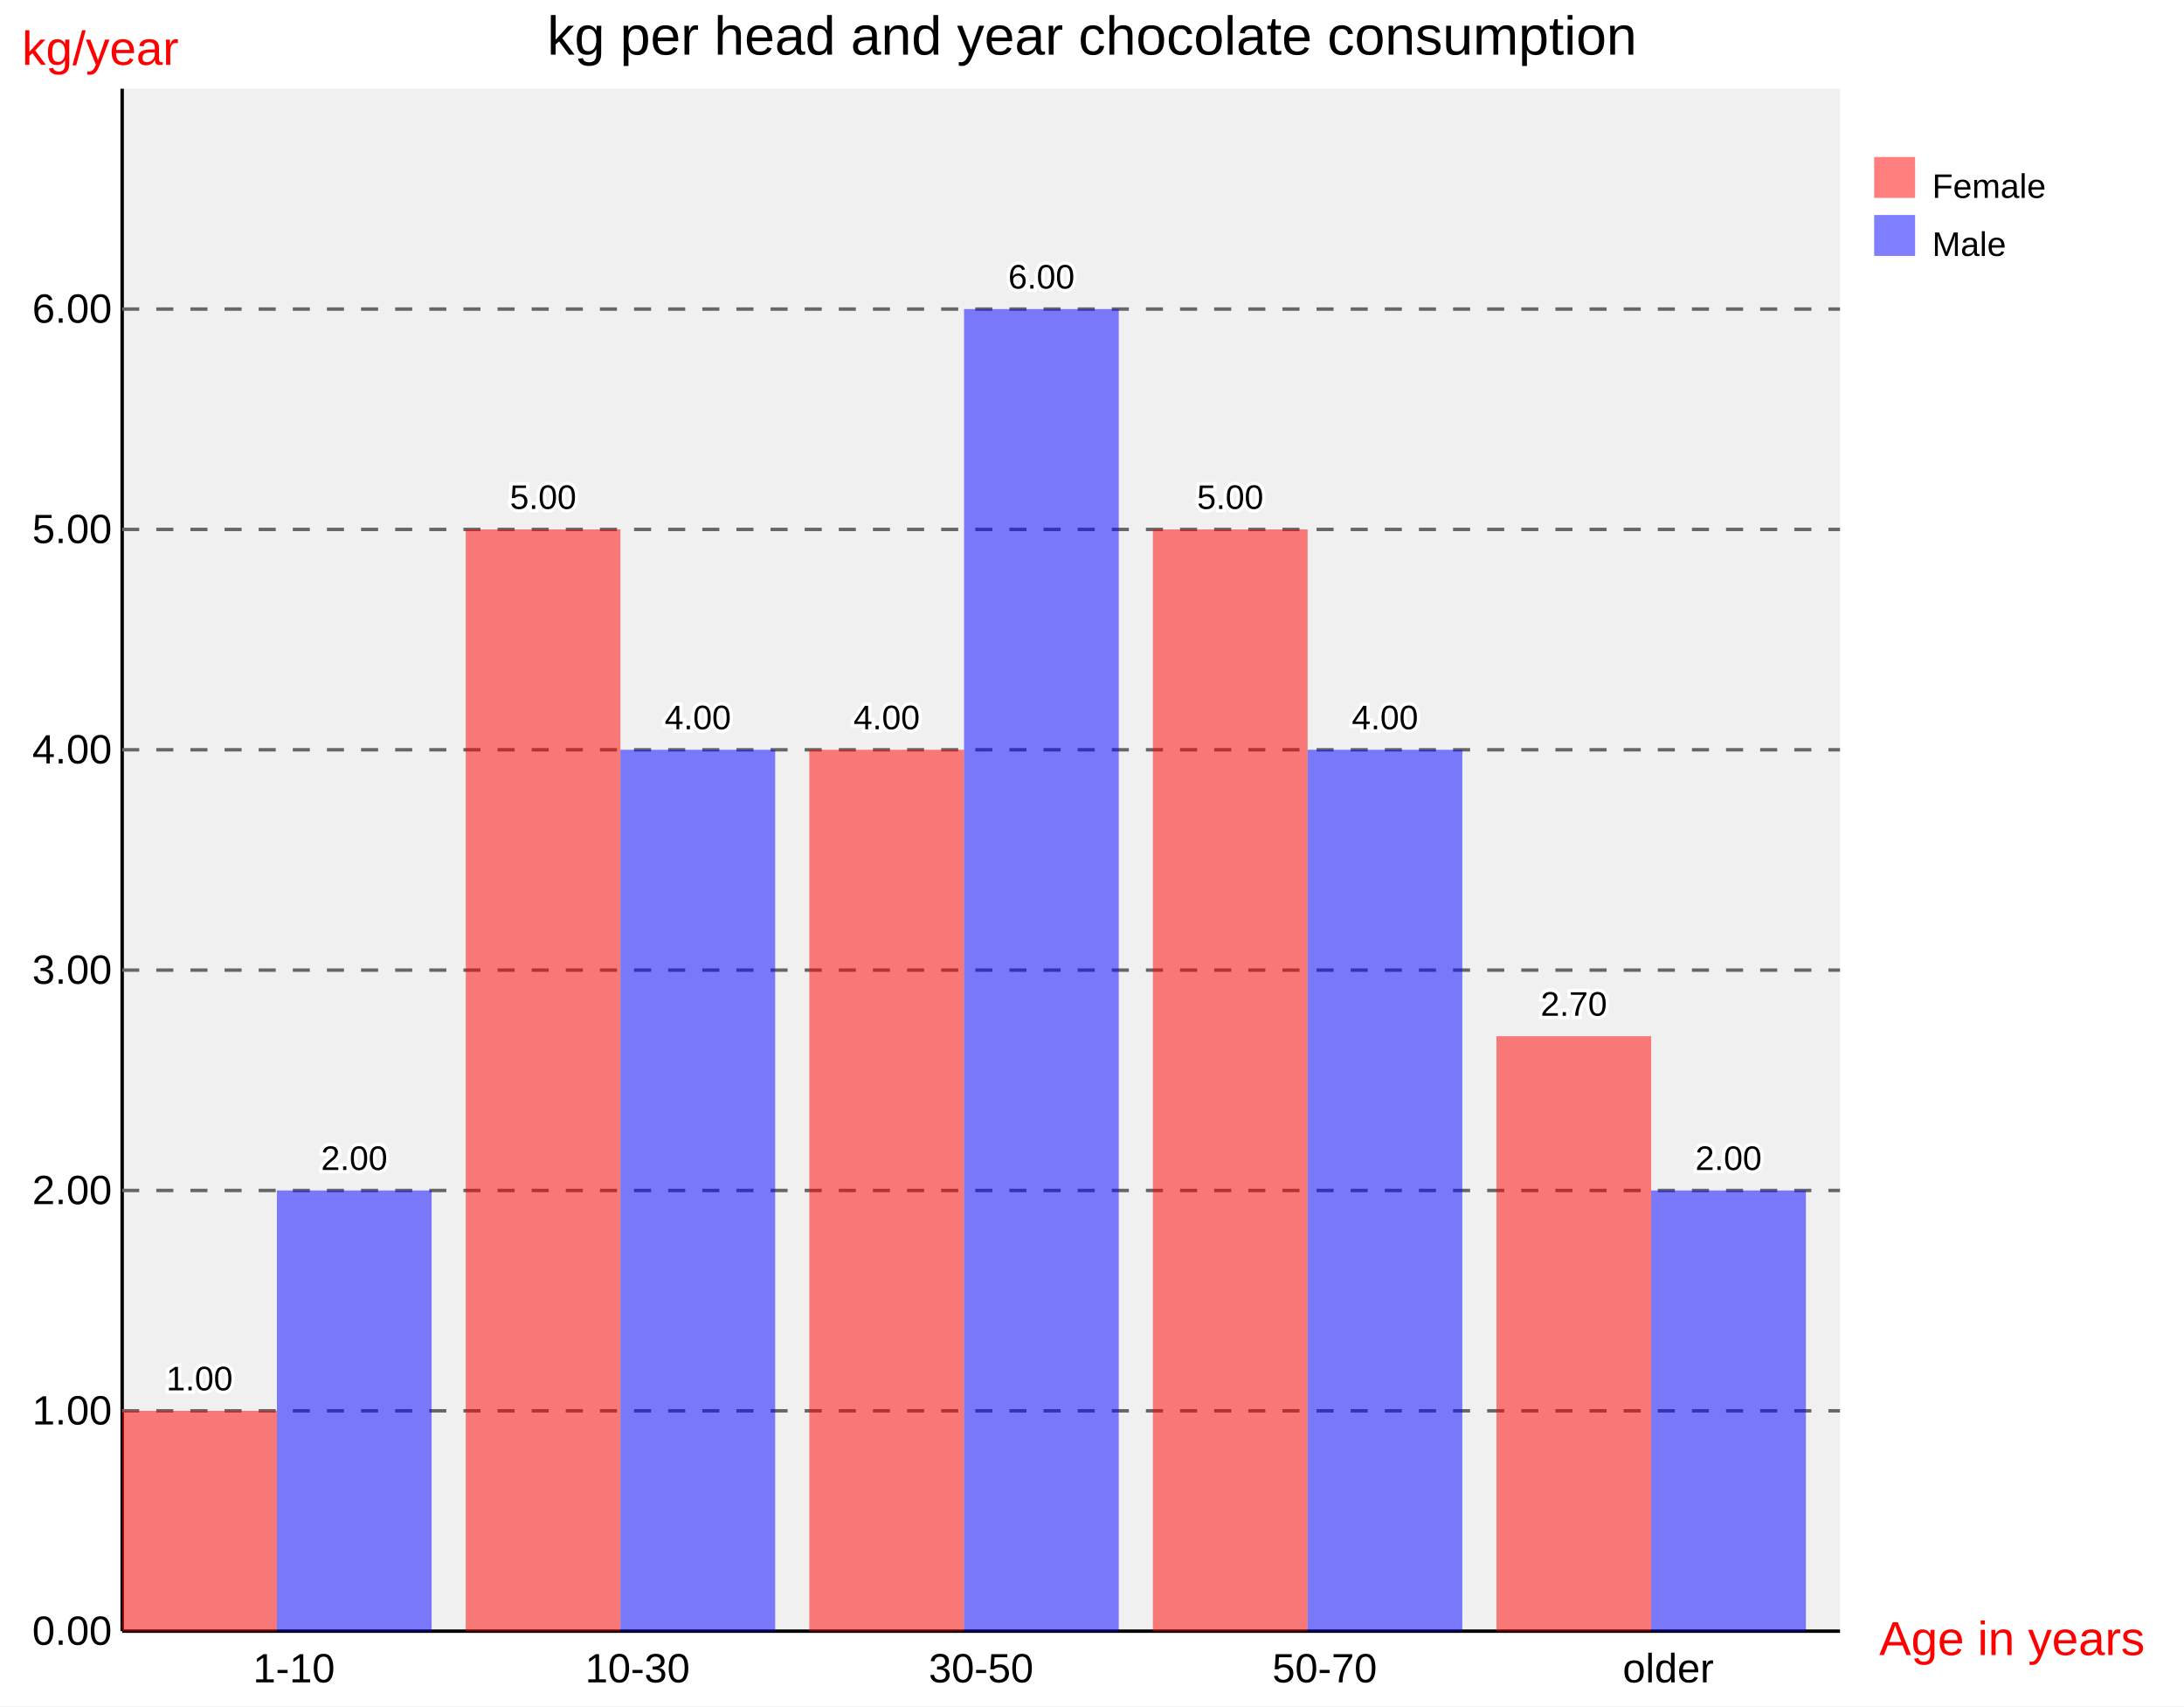
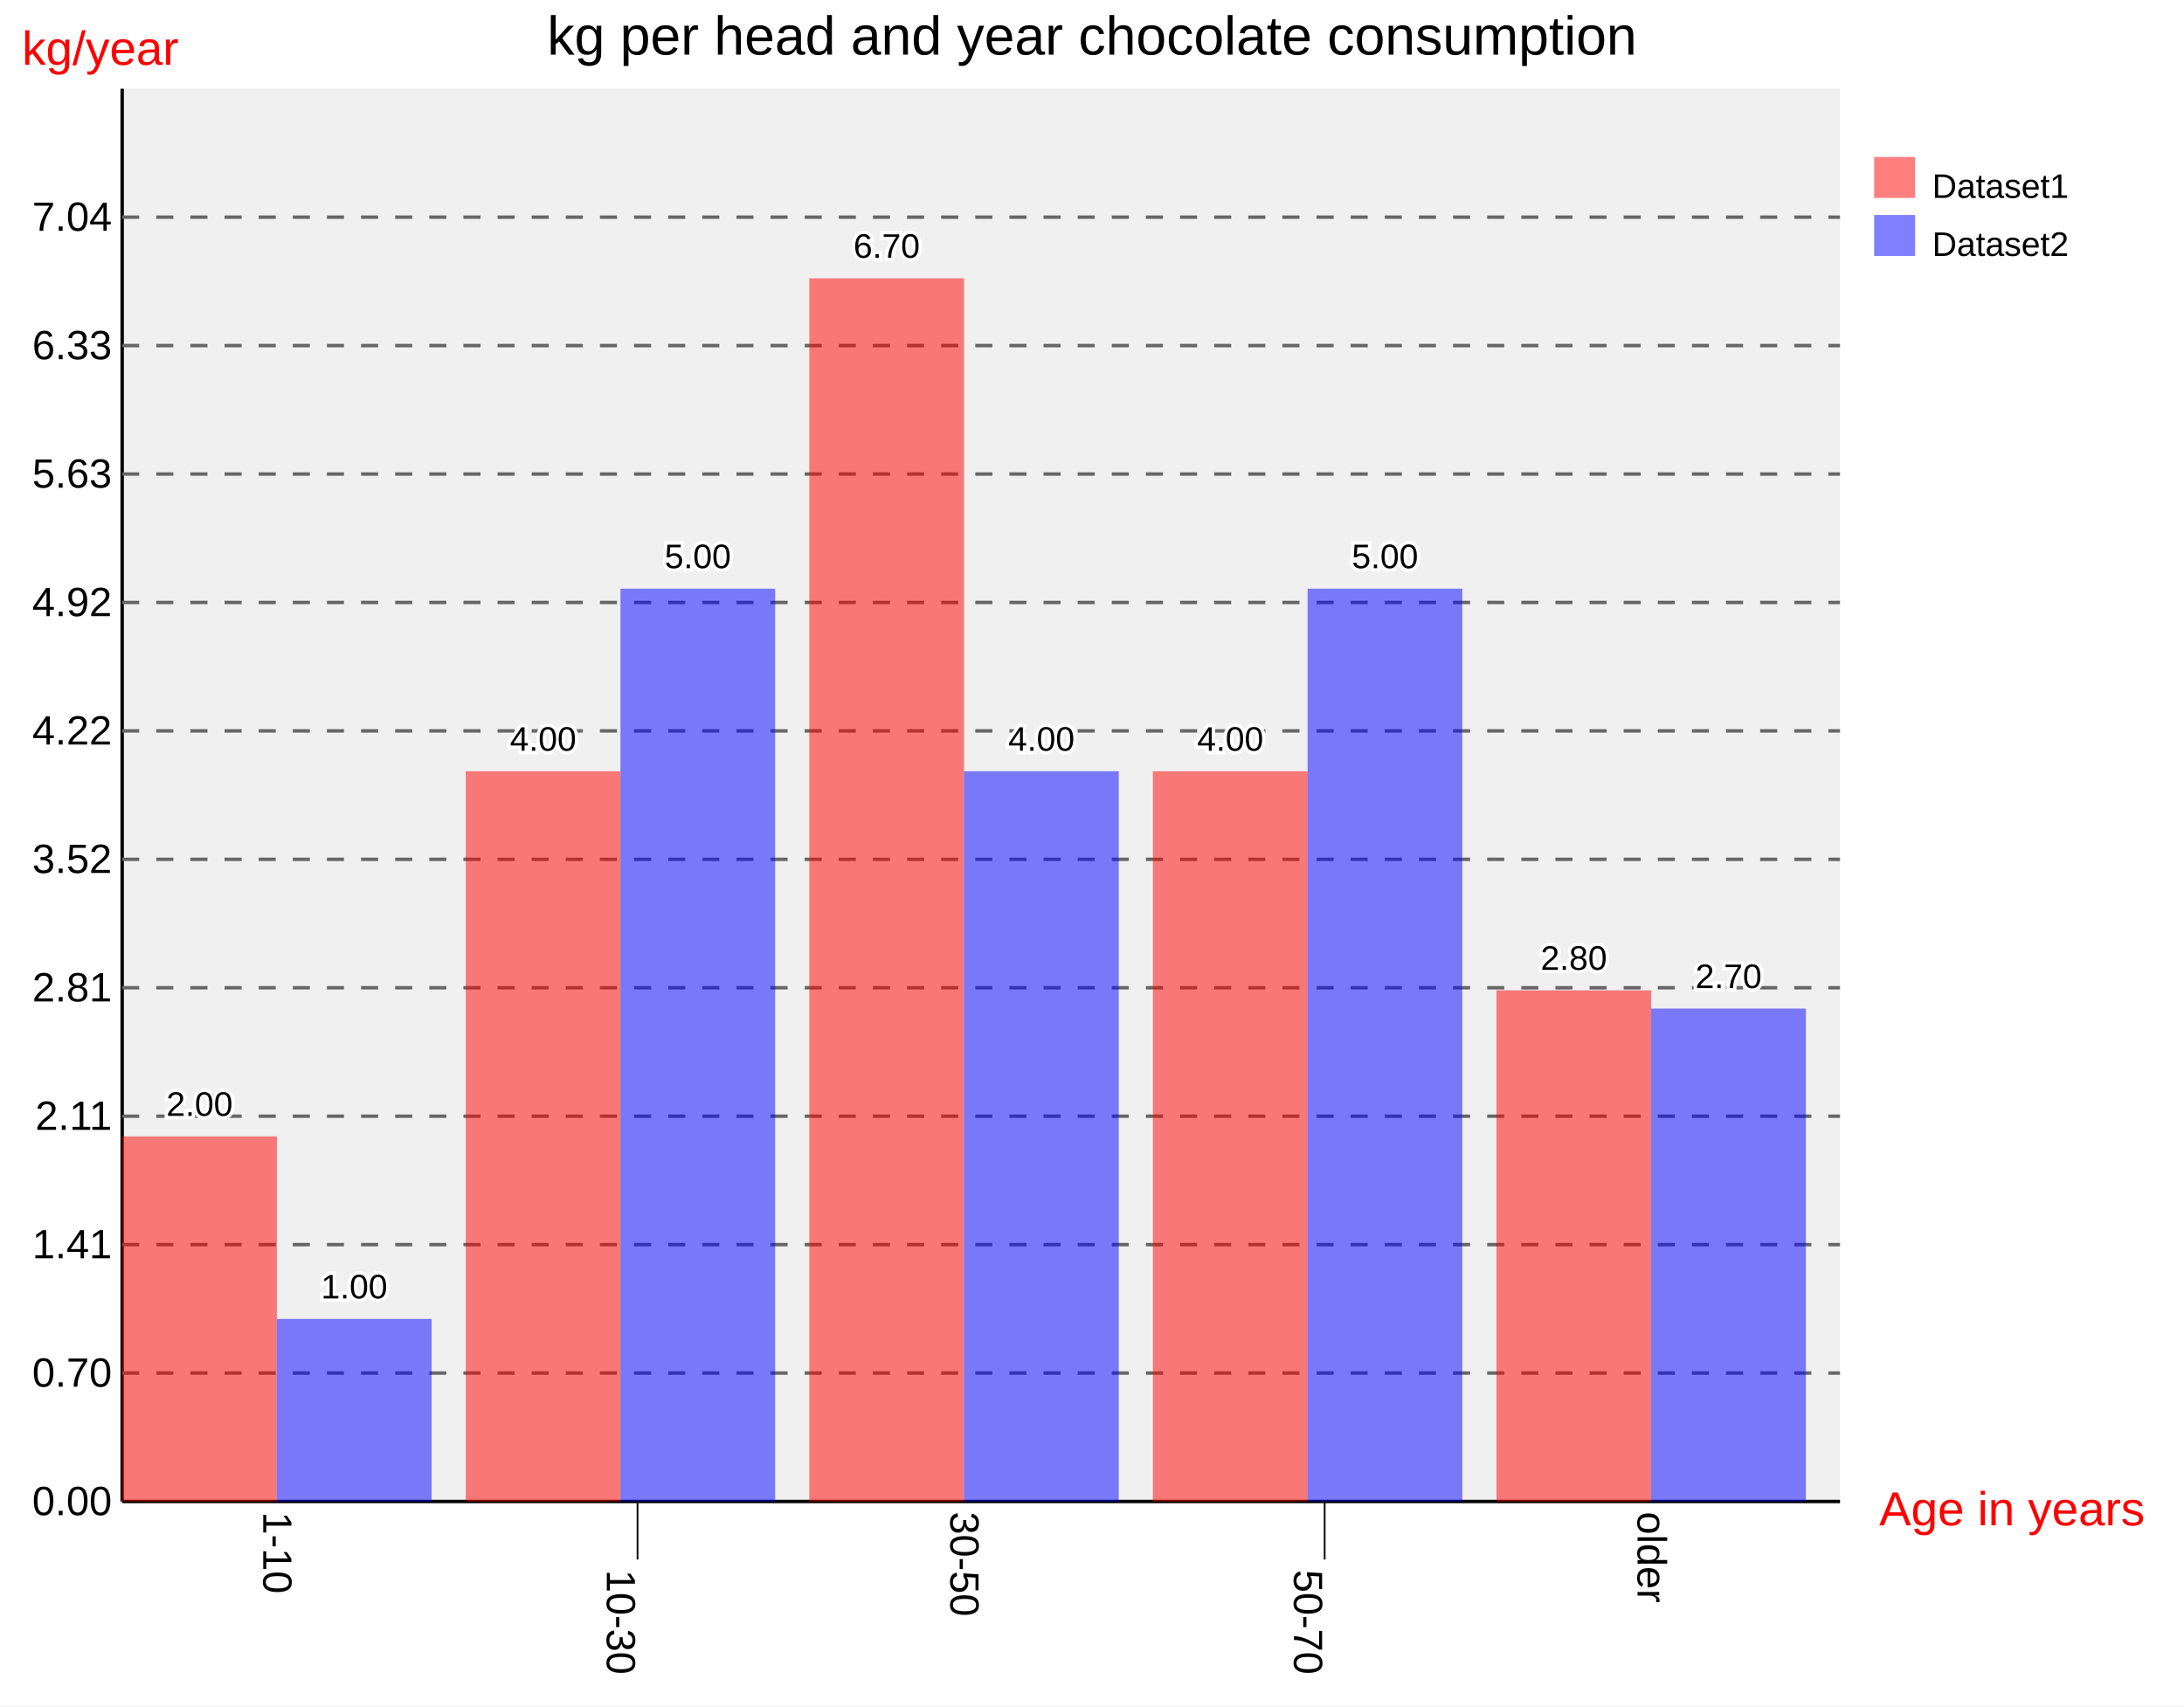
<svg xmlns="http://www.w3.org/2000/svg" width="640" height="500" viewBox="0 0 640 500">
  <defs />
  <rect width="640" height="500" x="0" y="0" class="svgBackground" style="fill:#ffffff;" />
  <g transform="translate( 35.8 26 )">
-     <rect x="0" y="0" width="503.4" height="452" class="graphBackground" style="fill:#f0f0f0;" />
-     <path d="M 0 0 v452" class="axis" id="xAxis" style="stroke: #000000; stroke-width: 1px;" />
-     <path d="M 0 452 h503.4" class="axis" id="yAxis" style="stroke: #000000; stroke-width: 1px;" />
-     <text class="xAxisLabels" x="50.34" y="467" style="text-anchor: middle; fill: #000000; font-size: 12px; font-family: &quot;Arial&quot;, sans-serif; font-weight: normal;text-anchor: middle">1-10</text>
-     <text class="xAxisLabels" x="151.02" y="467" style="text-anchor: middle; fill: #000000; font-size: 12px; font-family: &quot;Arial&quot;, sans-serif; font-weight: normal;text-anchor: middle">10-30</text>
-     <text class="xAxisLabels" x="251.7" y="467" style="text-anchor: middle; fill: #000000; font-size: 12px; font-family: &quot;Arial&quot;, sans-serif; font-weight: normal;text-anchor: middle">30-50</text>
-     <text class="xAxisLabels" x="352.38" y="467" style="text-anchor: middle; fill: #000000; font-size: 12px; font-family: &quot;Arial&quot;, sans-serif; font-weight: normal;text-anchor: middle">50-70</text>
-     <text class="xAxisLabels" x="453.06" y="467" style="text-anchor: middle; fill: #000000; font-size: 12px; font-family: &quot;Arial&quot;, sans-serif; font-weight: normal;text-anchor: middle">older</text>
-     <text x="-3" y="456.0" class="yAxisLabels" style="text-anchor: end; fill: #000000; font-size: 12px; font-family: &quot;Arial&quot;, sans-serif; font-weight: normal;text-anchor: end">0.00</text>
-     <text x="-3" y="391.429" class="yAxisLabels" style="text-anchor: end; fill: #000000; font-size: 12px; font-family: &quot;Arial&quot;, sans-serif; font-weight: normal;text-anchor: end">1.00</text>
-     <path d="M0 387.429 h503.4" class="guideLines" style="stroke: #666666; stroke-width: 1px; stroke-dasharray: 5 5;" />
-     <text x="-3" y="326.857" class="yAxisLabels" style="text-anchor: end; fill: #000000; font-size: 12px; font-family: &quot;Arial&quot;, sans-serif; font-weight: normal;text-anchor: end">2.00</text>
-     <path d="M0 322.857 h503.4" class="guideLines" style="stroke: #666666; stroke-width: 1px; stroke-dasharray: 5 5;" />
-     <text x="-3" y="262.286" class="yAxisLabels" style="text-anchor: end; fill: #000000; font-size: 12px; font-family: &quot;Arial&quot;, sans-serif; font-weight: normal;text-anchor: end">3.00</text>
-     <path d="M0 258.286 h503.4" class="guideLines" style="stroke: #666666; stroke-width: 1px; stroke-dasharray: 5 5;" />
-     <text x="-3" y="197.714" class="yAxisLabels" style="text-anchor: end; fill: #000000; font-size: 12px; font-family: &quot;Arial&quot;, sans-serif; font-weight: normal;text-anchor: end">4.00</text>
-     <path d="M0 193.714 h503.4" class="guideLines" style="stroke: #666666; stroke-width: 1px; stroke-dasharray: 5 5;" />
-     <text x="-3" y="133.143" class="yAxisLabels" style="text-anchor: end; fill: #000000; font-size: 12px; font-family: &quot;Arial&quot;, sans-serif; font-weight: normal;text-anchor: end">5.00</text>
-     <path d="M0 129.143 h503.4" class="guideLines" style="stroke: #666666; stroke-width: 1px; stroke-dasharray: 5 5;" />
-     <text x="-3" y="68.571" class="yAxisLabels" style="text-anchor: end; fill: #000000; font-size: 12px; font-family: &quot;Arial&quot;, sans-serif; font-weight: normal;text-anchor: end">6.00</text>
-     <path d="M0 64.571 h503.4" class="guideLines" style="stroke: #666666; stroke-width: 1px; stroke-dasharray: 5 5;" />
-     <rect x="0.0" y="387.429" width="45.34" height="64.571" class="fill1" style="fill: #ff0000; fill-opacity: 0.5; stroke: none; stroke-width: 0.5px;" />
-     <rect x="45.34" y="322.857" width="45.34" height="129.143" class="fill2" style="fill: #0000ff; fill-opacity: 0.5; stroke: none; stroke-width: 1px;" />
-     <rect x="100.68" y="129.143" width="45.34" height="322.857" class="fill1" style="fill: #ff0000; fill-opacity: 0.5; stroke: none; stroke-width: 0.5px;" />
-     <rect x="146.02" y="193.714" width="45.34" height="258.286" class="fill2" style="fill: #0000ff; fill-opacity: 0.5; stroke: none; stroke-width: 1px;" />
-     <rect x="201.36" y="193.714" width="45.34" height="258.286" class="fill1" style="fill: #ff0000; fill-opacity: 0.5; stroke: none; stroke-width: 0.5px;" />
-     <rect x="246.7" y="64.571" width="45.34" height="387.429" class="fill2" style="fill: #0000ff; fill-opacity: 0.5; stroke: none; stroke-width: 1px;" />
-     <rect x="302.04" y="129.143" width="45.34" height="322.857" class="fill1" style="fill: #ff0000; fill-opacity: 0.5; stroke: none; stroke-width: 0.5px;" />
-     <rect x="347.38" y="193.714" width="45.34" height="258.286" class="fill2" style="fill: #0000ff; fill-opacity: 0.5; stroke: none; stroke-width: 1px;" />
-     <rect x="402.72" y="277.657" width="45.34" height="174.343" class="fill1" style="fill: #ff0000; fill-opacity: 0.5; stroke: none; stroke-width: 0.5px;" />
-     <rect x="448.06" y="322.857" width="45.34" height="129.143" class="fill2" style="fill: #0000ff; fill-opacity: 0.5; stroke: none; stroke-width: 1px;" />
+     <rect x="0" y="0" width="503.4" height="414.0" class="graphBackground" style="fill:#f0f0f0;" />
+     <path d="M 0 0 v414.0" class="axis" id="xAxis" style="stroke: #000000; stroke-width: 1px;" />
+     <path d="M 0 414.0 h503.4" class="axis" id="yAxis" style="stroke: #000000; stroke-width: 1px;" />
+     <text class="xAxisLabels" x="50.34" y="429.0" transform="rotate( 90 50.34 417.0 ) translate( 0 -3 )" style="text-anchor: middle; fill: #000000; font-size: 12px; font-family: &quot;Arial&quot;, sans-serif; font-weight: normal;text-anchor: start">1-10</text>
+     <text class="xAxisLabels" x="151.02" y="446.0" transform="rotate( 90 151.02 434.0 ) translate( 0 -3 )" style="text-anchor: middle; fill: #000000; font-size: 12px; font-family: &quot;Arial&quot;, sans-serif; font-weight: normal;text-anchor: start">10-30</text>
+     <path d="M151.02 414.0 v17" class="staggerGuideLine" style="fill: none; stroke: #000000; stroke-width: 0.5px;" />
+     <text class="xAxisLabels" x="251.7" y="429.0" transform="rotate( 90 251.7 417.0 ) translate( 0 -3 )" style="text-anchor: middle; fill: #000000; font-size: 12px; font-family: &quot;Arial&quot;, sans-serif; font-weight: normal;text-anchor: start">30-50</text>
+     <text class="xAxisLabels" x="352.38" y="446.0" transform="rotate( 90 352.38 434.0 ) translate( 0 -3 )" style="text-anchor: middle; fill: #000000; font-size: 12px; font-family: &quot;Arial&quot;, sans-serif; font-weight: normal;text-anchor: start">50-70</text>
+     <path d="M352.38 414.0 v17" class="staggerGuideLine" style="fill: none; stroke: #000000; stroke-width: 0.5px;" />
+     <text class="xAxisLabels" x="453.06" y="429.0" transform="rotate( 90 453.06 417.0 ) translate( 0 -3 )" style="text-anchor: middle; fill: #000000; font-size: 12px; font-family: &quot;Arial&quot;, sans-serif; font-weight: normal;text-anchor: start">older</text>
+     <text x="-3" y="418.0" class="yAxisLabels" style="text-anchor: end; fill: #000000; font-size: 12px; font-family: &quot;Arial&quot;, sans-serif; font-weight: normal;text-anchor: end">0.00</text>
+     <text x="-3" y="380.364" class="yAxisLabels" style="text-anchor: end; fill: #000000; font-size: 12px; font-family: &quot;Arial&quot;, sans-serif; font-weight: normal;text-anchor: end">0.70</text>
+     <path d="M0 376.364 h503.4" class="guideLines" style="stroke: #666666; stroke-width: 1px; stroke-dasharray: 5 5;" />
+     <text x="-3" y="342.727" class="yAxisLabels" style="text-anchor: end; fill: #000000; font-size: 12px; font-family: &quot;Arial&quot;, sans-serif; font-weight: normal;text-anchor: end">1.41</text>
+     <path d="M0 338.727 h503.4" class="guideLines" style="stroke: #666666; stroke-width: 1px; stroke-dasharray: 5 5;" />
+     <text x="-3" y="305.091" class="yAxisLabels" style="text-anchor: end; fill: #000000; font-size: 12px; font-family: &quot;Arial&quot;, sans-serif; font-weight: normal;text-anchor: end">2.11</text>
+     <path d="M0 301.091 h503.4" class="guideLines" style="stroke: #666666; stroke-width: 1px; stroke-dasharray: 5 5;" />
+     <text x="-3" y="267.455" class="yAxisLabels" style="text-anchor: end; fill: #000000; font-size: 12px; font-family: &quot;Arial&quot;, sans-serif; font-weight: normal;text-anchor: end">2.81</text>
+     <path d="M0 263.455 h503.4" class="guideLines" style="stroke: #666666; stroke-width: 1px; stroke-dasharray: 5 5;" />
+     <text x="-3" y="229.818" class="yAxisLabels" style="text-anchor: end; fill: #000000; font-size: 12px; font-family: &quot;Arial&quot;, sans-serif; font-weight: normal;text-anchor: end">3.52</text>
+     <path d="M0 225.818 h503.4" class="guideLines" style="stroke: #666666; stroke-width: 1px; stroke-dasharray: 5 5;" />
+     <text x="-3" y="192.182" class="yAxisLabels" style="text-anchor: end; fill: #000000; font-size: 12px; font-family: &quot;Arial&quot;, sans-serif; font-weight: normal;text-anchor: end">4.22</text>
+     <path d="M0 188.182 h503.4" class="guideLines" style="stroke: #666666; stroke-width: 1px; stroke-dasharray: 5 5;" />
+     <text x="-3" y="154.545" class="yAxisLabels" style="text-anchor: end; fill: #000000; font-size: 12px; font-family: &quot;Arial&quot;, sans-serif; font-weight: normal;text-anchor: end">4.92</text>
+     <path d="M0 150.545 h503.4" class="guideLines" style="stroke: #666666; stroke-width: 1px; stroke-dasharray: 5 5;" />
+     <text x="-3" y="116.909" class="yAxisLabels" style="text-anchor: end; fill: #000000; font-size: 12px; font-family: &quot;Arial&quot;, sans-serif; font-weight: normal;text-anchor: end">5.63</text>
+     <path d="M0 112.909 h503.4" class="guideLines" style="stroke: #666666; stroke-width: 1px; stroke-dasharray: 5 5;" />
+     <text x="-3" y="79.273" class="yAxisLabels" style="text-anchor: end; fill: #000000; font-size: 12px; font-family: &quot;Arial&quot;, sans-serif; font-weight: normal;text-anchor: end">6.33</text>
+     <path d="M0 75.273 h503.4" class="guideLines" style="stroke: #666666; stroke-width: 1px; stroke-dasharray: 5 5;" />
+     <text x="-3" y="41.636" class="yAxisLabels" style="text-anchor: end; fill: #000000; font-size: 12px; font-family: &quot;Arial&quot;, sans-serif; font-weight: normal;text-anchor: end">7.04</text>
+     <path d="M0 37.636 h503.4" class="guideLines" style="stroke: #666666; stroke-width: 1px; stroke-dasharray: 5 5;" />
+     <rect x="0.0" y="307.003" width="45.34" height="106.997" class="fill1" style="fill: #ff0000; fill-opacity: 0.5; stroke: none; stroke-width: 0.5px;" />
+     <rect x="45.34" y="360.501" width="45.34" height="53.499" class="fill2" style="fill: #0000ff; fill-opacity: 0.5; stroke: none; stroke-width: 1px;" />
+     <rect x="100.68" y="200.005" width="45.34" height="213.995" class="fill1" style="fill: #ff0000; fill-opacity: 0.5; stroke: none; stroke-width: 0.5px;" />
+     <rect x="146.02" y="146.506" width="45.34" height="267.494" class="fill2" style="fill: #0000ff; fill-opacity: 0.5; stroke: none; stroke-width: 1px;" />
+     <rect x="201.36" y="55.558" width="45.34" height="358.442" class="fill1" style="fill: #ff0000; fill-opacity: 0.5; stroke: none; stroke-width: 0.5px;" />
+     <rect x="246.7" y="200.005" width="45.34" height="213.995" class="fill2" style="fill: #0000ff; fill-opacity: 0.5; stroke: none; stroke-width: 1px;" />
+     <rect x="302.04" y="200.005" width="45.34" height="213.995" class="fill1" style="fill: #ff0000; fill-opacity: 0.5; stroke: none; stroke-width: 0.5px;" />
+     <rect x="347.38" y="146.506" width="45.34" height="267.494" class="fill2" style="fill: #0000ff; fill-opacity: 0.5; stroke: none; stroke-width: 1px;" />
+     <rect x="402.72" y="264.204" width="45.34" height="149.796" class="fill1" style="fill: #ff0000; fill-opacity: 0.5; stroke: none; stroke-width: 0.5px;" />
+     <rect x="448.06" y="269.553" width="45.34" height="144.447" class="fill2" style="fill: #0000ff; fill-opacity: 0.5; stroke: none; stroke-width: 1px;" />
    <g>
-       <text x="22.67" y="381.429" class="dataPointLabel" style="fill: #000000; text-anchor:middle; font-size: 10px; font-family: &quot;Arial&quot;, sans-serif; font-weight: normal; stroke: #fff; stroke-width: 2;">1.00</text>
-       <text x="22.67" y="381.429" class="dataPointLabel" style="fill: #000000; text-anchor:middle; font-size: 10px; font-family: &quot;Arial&quot;, sans-serif; font-weight: normal;">1.00</text>
-       <text x="27.67" y="375.429" class="dataPointLabel" visibility="hidden" style="fill: #000000; text-anchor:middle; font-size: 10px; font-family: &quot;Arial&quot;, sans-serif; font-weight: normal;stroke-width: 2; fill: #000; text-anchor: start;" id="24143964">1.00</text>
-       <circle cx="22.67" cy="387.429" r="10" style="opacity: 0" />
-       <text x="68.01" y="316.857" class="dataPointLabel" style="fill: #000000; text-anchor:middle; font-size: 10px; font-family: &quot;Arial&quot;, sans-serif; font-weight: normal; stroke: #fff; stroke-width: 2;">2.00</text>
-       <text x="68.01" y="316.857" class="dataPointLabel" style="fill: #000000; text-anchor:middle; font-size: 10px; font-family: &quot;Arial&quot;, sans-serif; font-weight: normal;">2.00</text>
-       <text x="73.01" y="310.857" class="dataPointLabel" visibility="hidden" style="fill: #000000; text-anchor:middle; font-size: 10px; font-family: &quot;Arial&quot;, sans-serif; font-weight: normal;stroke-width: 2; fill: #000; text-anchor: start;" id="24073740">2.00</text>
-       <circle cx="68.01" cy="322.857" r="10" style="opacity: 0" />
-       <text x="123.35" y="123.143" class="dataPointLabel" style="fill: #000000; text-anchor:middle; font-size: 10px; font-family: &quot;Arial&quot;, sans-serif; font-weight: normal; stroke: #fff; stroke-width: 2;">5.00</text>
-       <text x="123.35" y="123.143" class="dataPointLabel" style="fill: #000000; text-anchor:middle; font-size: 10px; font-family: &quot;Arial&quot;, sans-serif; font-weight: normal;">5.00</text>
-       <text x="128.35" y="117.143" class="dataPointLabel" visibility="hidden" style="fill: #000000; text-anchor:middle; font-size: 10px; font-family: &quot;Arial&quot;, sans-serif; font-weight: normal;stroke-width: 2; fill: #000; text-anchor: start;" id="23941116">5.00</text>
-       <circle cx="123.35" cy="129.143" r="10" style="opacity: 0" />
-       <text x="168.69" y="187.714" class="dataPointLabel" style="fill: #000000; text-anchor:middle; font-size: 10px; font-family: &quot;Arial&quot;, sans-serif; font-weight: normal; stroke: #fff; stroke-width: 2;">4.00</text>
-       <text x="168.69" y="187.714" class="dataPointLabel" style="fill: #000000; text-anchor:middle; font-size: 10px; font-family: &quot;Arial&quot;, sans-serif; font-weight: normal;">4.00</text>
-       <text x="173.69" y="181.714" class="dataPointLabel" visibility="hidden" style="fill: #000000; text-anchor:middle; font-size: 10px; font-family: &quot;Arial&quot;, sans-serif; font-weight: normal;stroke-width: 2; fill: #000; text-anchor: start;" id="23823048">4.00</text>
-       <circle cx="168.69" cy="193.714" r="10" style="opacity: 0" />
-       <text x="224.03" y="187.714" class="dataPointLabel" style="fill: #000000; text-anchor:middle; font-size: 10px; font-family: &quot;Arial&quot;, sans-serif; font-weight: normal; stroke: #fff; stroke-width: 2;">4.00</text>
-       <text x="224.03" y="187.714" class="dataPointLabel" style="fill: #000000; text-anchor:middle; font-size: 10px; font-family: &quot;Arial&quot;, sans-serif; font-weight: normal;">4.00</text>
-       <text x="229.03" y="181.714" class="dataPointLabel" visibility="hidden" style="fill: #000000; text-anchor:middle; font-size: 10px; font-family: &quot;Arial&quot;, sans-serif; font-weight: normal;stroke-width: 2; fill: #000; text-anchor: start;" id="23768424">4.00</text>
-       <circle cx="224.03" cy="193.714" r="10" style="opacity: 0" />
-       <text x="269.37" y="58.571" class="dataPointLabel" style="fill: #000000; text-anchor:middle; font-size: 10px; font-family: &quot;Arial&quot;, sans-serif; font-weight: normal; stroke: #fff; stroke-width: 2;">6.00</text>
-       <text x="269.37" y="58.571" class="dataPointLabel" style="fill: #000000; text-anchor:middle; font-size: 10px; font-family: &quot;Arial&quot;, sans-serif; font-weight: normal;">6.00</text>
-       <text x="274.37" y="52.571" class="dataPointLabel" visibility="hidden" style="fill: #000000; text-anchor:middle; font-size: 10px; font-family: &quot;Arial&quot;, sans-serif; font-weight: normal;stroke-width: 2; fill: #000; text-anchor: start;" id="23648688">6.00</text>
-       <circle cx="269.37" cy="64.571" r="10" style="opacity: 0" />
-       <text x="324.71" y="123.143" class="dataPointLabel" style="fill: #000000; text-anchor:middle; font-size: 10px; font-family: &quot;Arial&quot;, sans-serif; font-weight: normal; stroke: #fff; stroke-width: 2;">5.00</text>
-       <text x="324.71" y="123.143" class="dataPointLabel" style="fill: #000000; text-anchor:middle; font-size: 10px; font-family: &quot;Arial&quot;, sans-serif; font-weight: normal;">5.00</text>
-       <text x="329.71" y="117.143" class="dataPointLabel" visibility="hidden" style="fill: #000000; text-anchor:middle; font-size: 10px; font-family: &quot;Arial&quot;, sans-serif; font-weight: normal;stroke-width: 2; fill: #000; text-anchor: start;" id="20102772">5.00</text>
-       <circle cx="324.71" cy="129.143" r="10" style="opacity: 0" />
-       <text x="370.05" y="187.714" class="dataPointLabel" style="fill: #000000; text-anchor:middle; font-size: 10px; font-family: &quot;Arial&quot;, sans-serif; font-weight: normal; stroke: #fff; stroke-width: 2;">4.00</text>
-       <text x="370.05" y="187.714" class="dataPointLabel" style="fill: #000000; text-anchor:middle; font-size: 10px; font-family: &quot;Arial&quot;, sans-serif; font-weight: normal;">4.00</text>
-       <text x="375.05" y="181.714" class="dataPointLabel" visibility="hidden" style="fill: #000000; text-anchor:middle; font-size: 10px; font-family: &quot;Arial&quot;, sans-serif; font-weight: normal;stroke-width: 2; fill: #000; text-anchor: start;" id="20066028">4.00</text>
-       <circle cx="370.05" cy="193.714" r="10" style="opacity: 0" />
-       <text x="425.39" y="271.657" class="dataPointLabel" style="fill: #000000; text-anchor:middle; font-size: 10px; font-family: &quot;Arial&quot;, sans-serif; font-weight: normal; stroke: #fff; stroke-width: 2;">2.70</text>
-       <text x="425.39" y="271.657" class="dataPointLabel" style="fill: #000000; text-anchor:middle; font-size: 10px; font-family: &quot;Arial&quot;, sans-serif; font-weight: normal;">2.70</text>
-       <text x="430.39" y="265.657" class="dataPointLabel" visibility="hidden" style="fill: #000000; text-anchor:middle; font-size: 10px; font-family: &quot;Arial&quot;, sans-serif; font-weight: normal;stroke-width: 2; fill: #000; text-anchor: start;" id="20029896">2.70</text>
-       <circle cx="425.39" cy="277.657" r="10" style="opacity: 0" />
-       <text x="470.73" y="316.857" class="dataPointLabel" style="fill: #000000; text-anchor:middle; font-size: 10px; font-family: &quot;Arial&quot;, sans-serif; font-weight: normal; stroke: #fff; stroke-width: 2;">2.00</text>
-       <text x="470.73" y="316.857" class="dataPointLabel" style="fill: #000000; text-anchor:middle; font-size: 10px; font-family: &quot;Arial&quot;, sans-serif; font-weight: normal;">2.00</text>
-       <text x="475.73" y="310.857" class="dataPointLabel" visibility="hidden" style="fill: #000000; text-anchor:middle; font-size: 10px; font-family: &quot;Arial&quot;, sans-serif; font-weight: normal;stroke-width: 2; fill: #000; text-anchor: start;" id="19968852">2.00</text>
-       <circle cx="470.73" cy="322.857" r="10" style="opacity: 0" />
+       <text x="22.67" y="301.003" class="dataPointLabel" style="fill: #000000; text-anchor:middle; font-size: 10px; font-family: &quot;Arial&quot;, sans-serif; font-weight: normal; stroke: #fff; stroke-width: 2;">2.00</text>
+       <text x="22.67" y="301.003" class="dataPointLabel" style="fill: #000000; text-anchor:middle; font-size: 10px; font-family: &quot;Arial&quot;, sans-serif; font-weight: normal;">2.00</text>
+       <text x="27.67" y="295.003" class="dataPointLabel" visibility="hidden" style="fill: #000000; text-anchor:middle; font-size: 10px; font-family: &quot;Arial&quot;, sans-serif; font-weight: normal;stroke-width: 2; fill: #000; text-anchor: start;" id="23583948">2.00</text>
+       <circle cx="22.67" cy="307.003" r="10" style="opacity: 0" />
+       <text x="68.01" y="354.501" class="dataPointLabel" style="fill: #000000; text-anchor:middle; font-size: 10px; font-family: &quot;Arial&quot;, sans-serif; font-weight: normal; stroke: #fff; stroke-width: 2;">1.00</text>
+       <text x="68.01" y="354.501" class="dataPointLabel" style="fill: #000000; text-anchor:middle; font-size: 10px; font-family: &quot;Arial&quot;, sans-serif; font-weight: normal;">1.00</text>
+       <text x="73.01" y="348.501" class="dataPointLabel" visibility="hidden" style="fill: #000000; text-anchor:middle; font-size: 10px; font-family: &quot;Arial&quot;, sans-serif; font-weight: normal;stroke-width: 2; fill: #000; text-anchor: start;" id="23551392">1.00</text>
+       <circle cx="68.01" cy="360.501" r="10" style="opacity: 0" />
+       <text x="123.35" y="194.005" class="dataPointLabel" style="fill: #000000; text-anchor:middle; font-size: 10px; font-family: &quot;Arial&quot;, sans-serif; font-weight: normal; stroke: #fff; stroke-width: 2;">4.00</text>
+       <text x="123.35" y="194.005" class="dataPointLabel" style="fill: #000000; text-anchor:middle; font-size: 10px; font-family: &quot;Arial&quot;, sans-serif; font-weight: normal;">4.00</text>
+       <text x="128.35" y="188.005" class="dataPointLabel" visibility="hidden" style="fill: #000000; text-anchor:middle; font-size: 10px; font-family: &quot;Arial&quot;, sans-serif; font-weight: normal;stroke-width: 2; fill: #000; text-anchor: start;" id="23493516">4.00</text>
+       <circle cx="123.35" cy="200.005" r="10" style="opacity: 0" />
+       <text x="168.69" y="140.506" class="dataPointLabel" style="fill: #000000; text-anchor:middle; font-size: 10px; font-family: &quot;Arial&quot;, sans-serif; font-weight: normal; stroke: #fff; stroke-width: 2;">5.00</text>
+       <text x="168.69" y="140.506" class="dataPointLabel" style="fill: #000000; text-anchor:middle; font-size: 10px; font-family: &quot;Arial&quot;, sans-serif; font-weight: normal;">5.00</text>
+       <text x="173.69" y="134.506" class="dataPointLabel" visibility="hidden" style="fill: #000000; text-anchor:middle; font-size: 10px; font-family: &quot;Arial&quot;, sans-serif; font-weight: normal;stroke-width: 2; fill: #000; text-anchor: start;" id="23394468">5.00</text>
+       <circle cx="168.69" cy="146.506" r="10" style="opacity: 0" />
+       <text x="224.03" y="49.558" class="dataPointLabel" style="fill: #000000; text-anchor:middle; font-size: 10px; font-family: &quot;Arial&quot;, sans-serif; font-weight: normal; stroke: #fff; stroke-width: 2;">6.70</text>
+       <text x="224.03" y="49.558" class="dataPointLabel" style="fill: #000000; text-anchor:middle; font-size: 10px; font-family: &quot;Arial&quot;, sans-serif; font-weight: normal;">6.70</text>
+       <text x="229.03" y="43.558" class="dataPointLabel" visibility="hidden" style="fill: #000000; text-anchor:middle; font-size: 10px; font-family: &quot;Arial&quot;, sans-serif; font-weight: normal;stroke-width: 2; fill: #000; text-anchor: start;" id="19754040">6.70</text>
+       <circle cx="224.03" cy="55.558" r="10" style="opacity: 0" />
+       <text x="269.37" y="194.005" class="dataPointLabel" style="fill: #000000; text-anchor:middle; font-size: 10px; font-family: &quot;Arial&quot;, sans-serif; font-weight: normal; stroke: #fff; stroke-width: 2;">4.00</text>
+       <text x="269.37" y="194.005" class="dataPointLabel" style="fill: #000000; text-anchor:middle; font-size: 10px; font-family: &quot;Arial&quot;, sans-serif; font-weight: normal;">4.00</text>
+       <text x="274.37" y="188.005" class="dataPointLabel" visibility="hidden" style="fill: #000000; text-anchor:middle; font-size: 10px; font-family: &quot;Arial&quot;, sans-serif; font-weight: normal;stroke-width: 2; fill: #000; text-anchor: start;" id="19708692">4.00</text>
+       <circle cx="269.37" cy="200.005" r="10" style="opacity: 0" />
+       <text x="324.71" y="194.005" class="dataPointLabel" style="fill: #000000; text-anchor:middle; font-size: 10px; font-family: &quot;Arial&quot;, sans-serif; font-weight: normal; stroke: #fff; stroke-width: 2;">4.00</text>
+       <text x="324.71" y="194.005" class="dataPointLabel" style="fill: #000000; text-anchor:middle; font-size: 10px; font-family: &quot;Arial&quot;, sans-serif; font-weight: normal;">4.00</text>
+       <text x="329.71" y="188.005" class="dataPointLabel" visibility="hidden" style="fill: #000000; text-anchor:middle; font-size: 10px; font-family: &quot;Arial&quot;, sans-serif; font-weight: normal;stroke-width: 2; fill: #000; text-anchor: start;" id="19672632">4.00</text>
+       <circle cx="324.71" cy="200.005" r="10" style="opacity: 0" />
+       <text x="370.05" y="140.506" class="dataPointLabel" style="fill: #000000; text-anchor:middle; font-size: 10px; font-family: &quot;Arial&quot;, sans-serif; font-weight: normal; stroke: #fff; stroke-width: 2;">5.00</text>
+       <text x="370.05" y="140.506" class="dataPointLabel" style="fill: #000000; text-anchor:middle; font-size: 10px; font-family: &quot;Arial&quot;, sans-serif; font-weight: normal;">5.00</text>
+       <text x="375.05" y="134.506" class="dataPointLabel" visibility="hidden" style="fill: #000000; text-anchor:middle; font-size: 10px; font-family: &quot;Arial&quot;, sans-serif; font-weight: normal;stroke-width: 2; fill: #000; text-anchor: start;" id="8005788">5.00</text>
+       <circle cx="370.05" cy="146.506" r="10" style="opacity: 0" />
+       <text x="425.39" y="258.204" class="dataPointLabel" style="fill: #000000; text-anchor:middle; font-size: 10px; font-family: &quot;Arial&quot;, sans-serif; font-weight: normal; stroke: #fff; stroke-width: 2;">2.80</text>
+       <text x="425.39" y="258.204" class="dataPointLabel" style="fill: #000000; text-anchor:middle; font-size: 10px; font-family: &quot;Arial&quot;, sans-serif; font-weight: normal;">2.80</text>
+       <text x="430.39" y="252.204" class="dataPointLabel" visibility="hidden" style="fill: #000000; text-anchor:middle; font-size: 10px; font-family: &quot;Arial&quot;, sans-serif; font-weight: normal;stroke-width: 2; fill: #000; text-anchor: start;" id="24173040">2.80</text>
+       <circle cx="425.39" cy="264.204" r="10" style="opacity: 0" />
+       <text x="470.73" y="263.553" class="dataPointLabel" style="fill: #000000; text-anchor:middle; font-size: 10px; font-family: &quot;Arial&quot;, sans-serif; font-weight: normal; stroke: #fff; stroke-width: 2;">2.70</text>
+       <text x="470.73" y="263.553" class="dataPointLabel" style="fill: #000000; text-anchor:middle; font-size: 10px; font-family: &quot;Arial&quot;, sans-serif; font-weight: normal;">2.70</text>
+       <text x="475.73" y="257.553" class="dataPointLabel" visibility="hidden" style="fill: #000000; text-anchor:middle; font-size: 10px; font-family: &quot;Arial&quot;, sans-serif; font-weight: normal;stroke-width: 2; fill: #000; text-anchor: start;" id="24055452">2.70</text>
+       <circle cx="470.73" cy="269.553" r="10" style="opacity: 0" />
    </g>
  </g>
  <text x="320" y="16" class="mainTitle" style="text-anchor: middle; fill: #000000; font-size: 16px; font-family: &quot;Arial&quot;, sans-serif; font-weight: normal;">kg per head and year chocolate consumption</text>
-   <text x="589.6" y="485.0" class="xAxisTitle" style="text-anchor: middle; fill: #ff0000; font-size: 14px; font-family: &quot;Arial&quot;, sans-serif; font-weight: normal;">Age in years</text>
+   <text x="589.6" y="447.0" class="xAxisTitle" style="text-anchor: middle; fill: #ff0000; font-size: 14px; font-family: &quot;Arial&quot;, sans-serif; font-weight: normal;">Age in years</text>
  <text x="29.4" y="19.0" class="yAxisTitle" style="fill: #ff0000; text-anchor: middle; font-size: 14px; font-family: &quot;Arial&quot;, sans-serif; font-weight: normal;">kg/year</text>
  <g transform="translate(549.2 46)">
    <rect x="0" y="0" width="12" height="12" class="key1" style="fill: #ff0000; fill-opacity: 0.5; stroke: none; stroke-width: 0.5px;" />
-     <text x="17" y="12" class="keyText" style="fill: #000000; text-anchor:start; font-size: 10px; font-family: &quot;Arial&quot;, sans-serif; font-weight: normal;">Female</text>
+     <text x="17" y="12" class="keyText" style="fill: #000000; text-anchor:start; font-size: 10px; font-family: &quot;Arial&quot;, sans-serif; font-weight: normal;">Dataset1</text>
    <rect x="0" y="17" width="12" height="12" class="key2" style="fill: #0000ff; fill-opacity: 0.5; stroke: none; stroke-width: 1px;" />
-     <text x="17" y="29" class="keyText" style="fill: #000000; text-anchor:start; font-size: 10px; font-family: &quot;Arial&quot;, sans-serif; font-weight: normal;">Male</text>
+     <text x="17" y="29" class="keyText" style="fill: #000000; text-anchor:start; font-size: 10px; font-family: &quot;Arial&quot;, sans-serif; font-weight: normal;">Dataset2</text>
  </g>
</svg>
